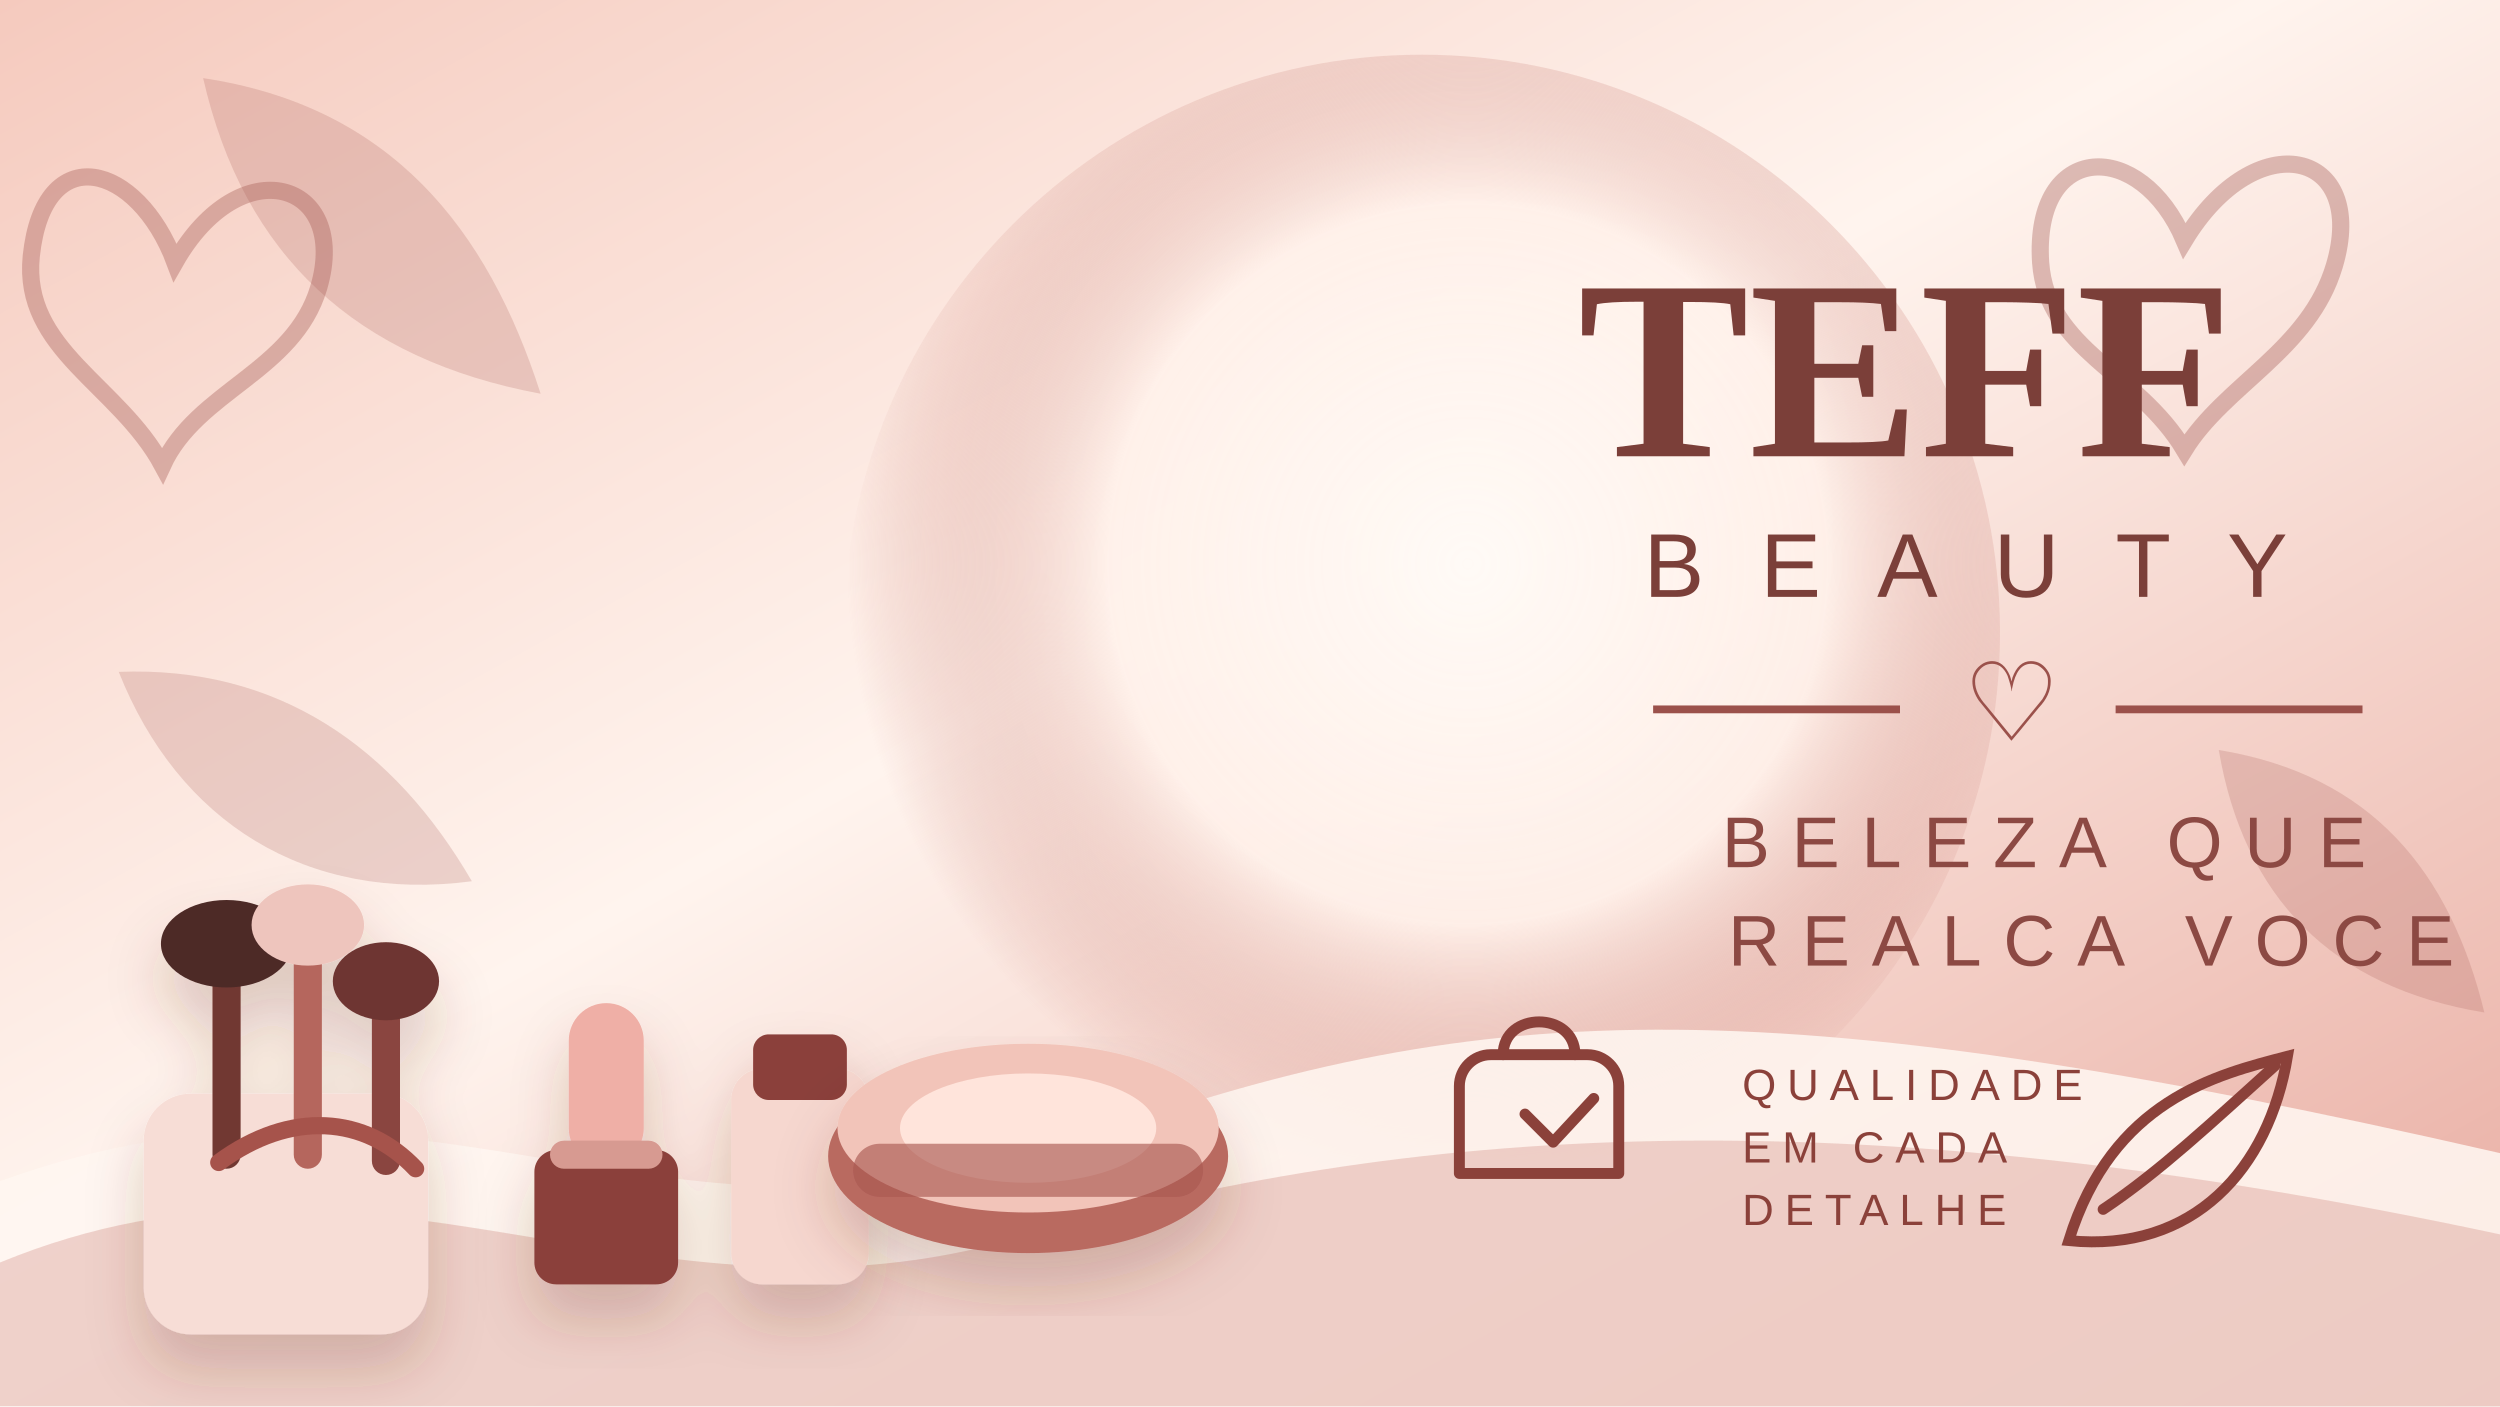
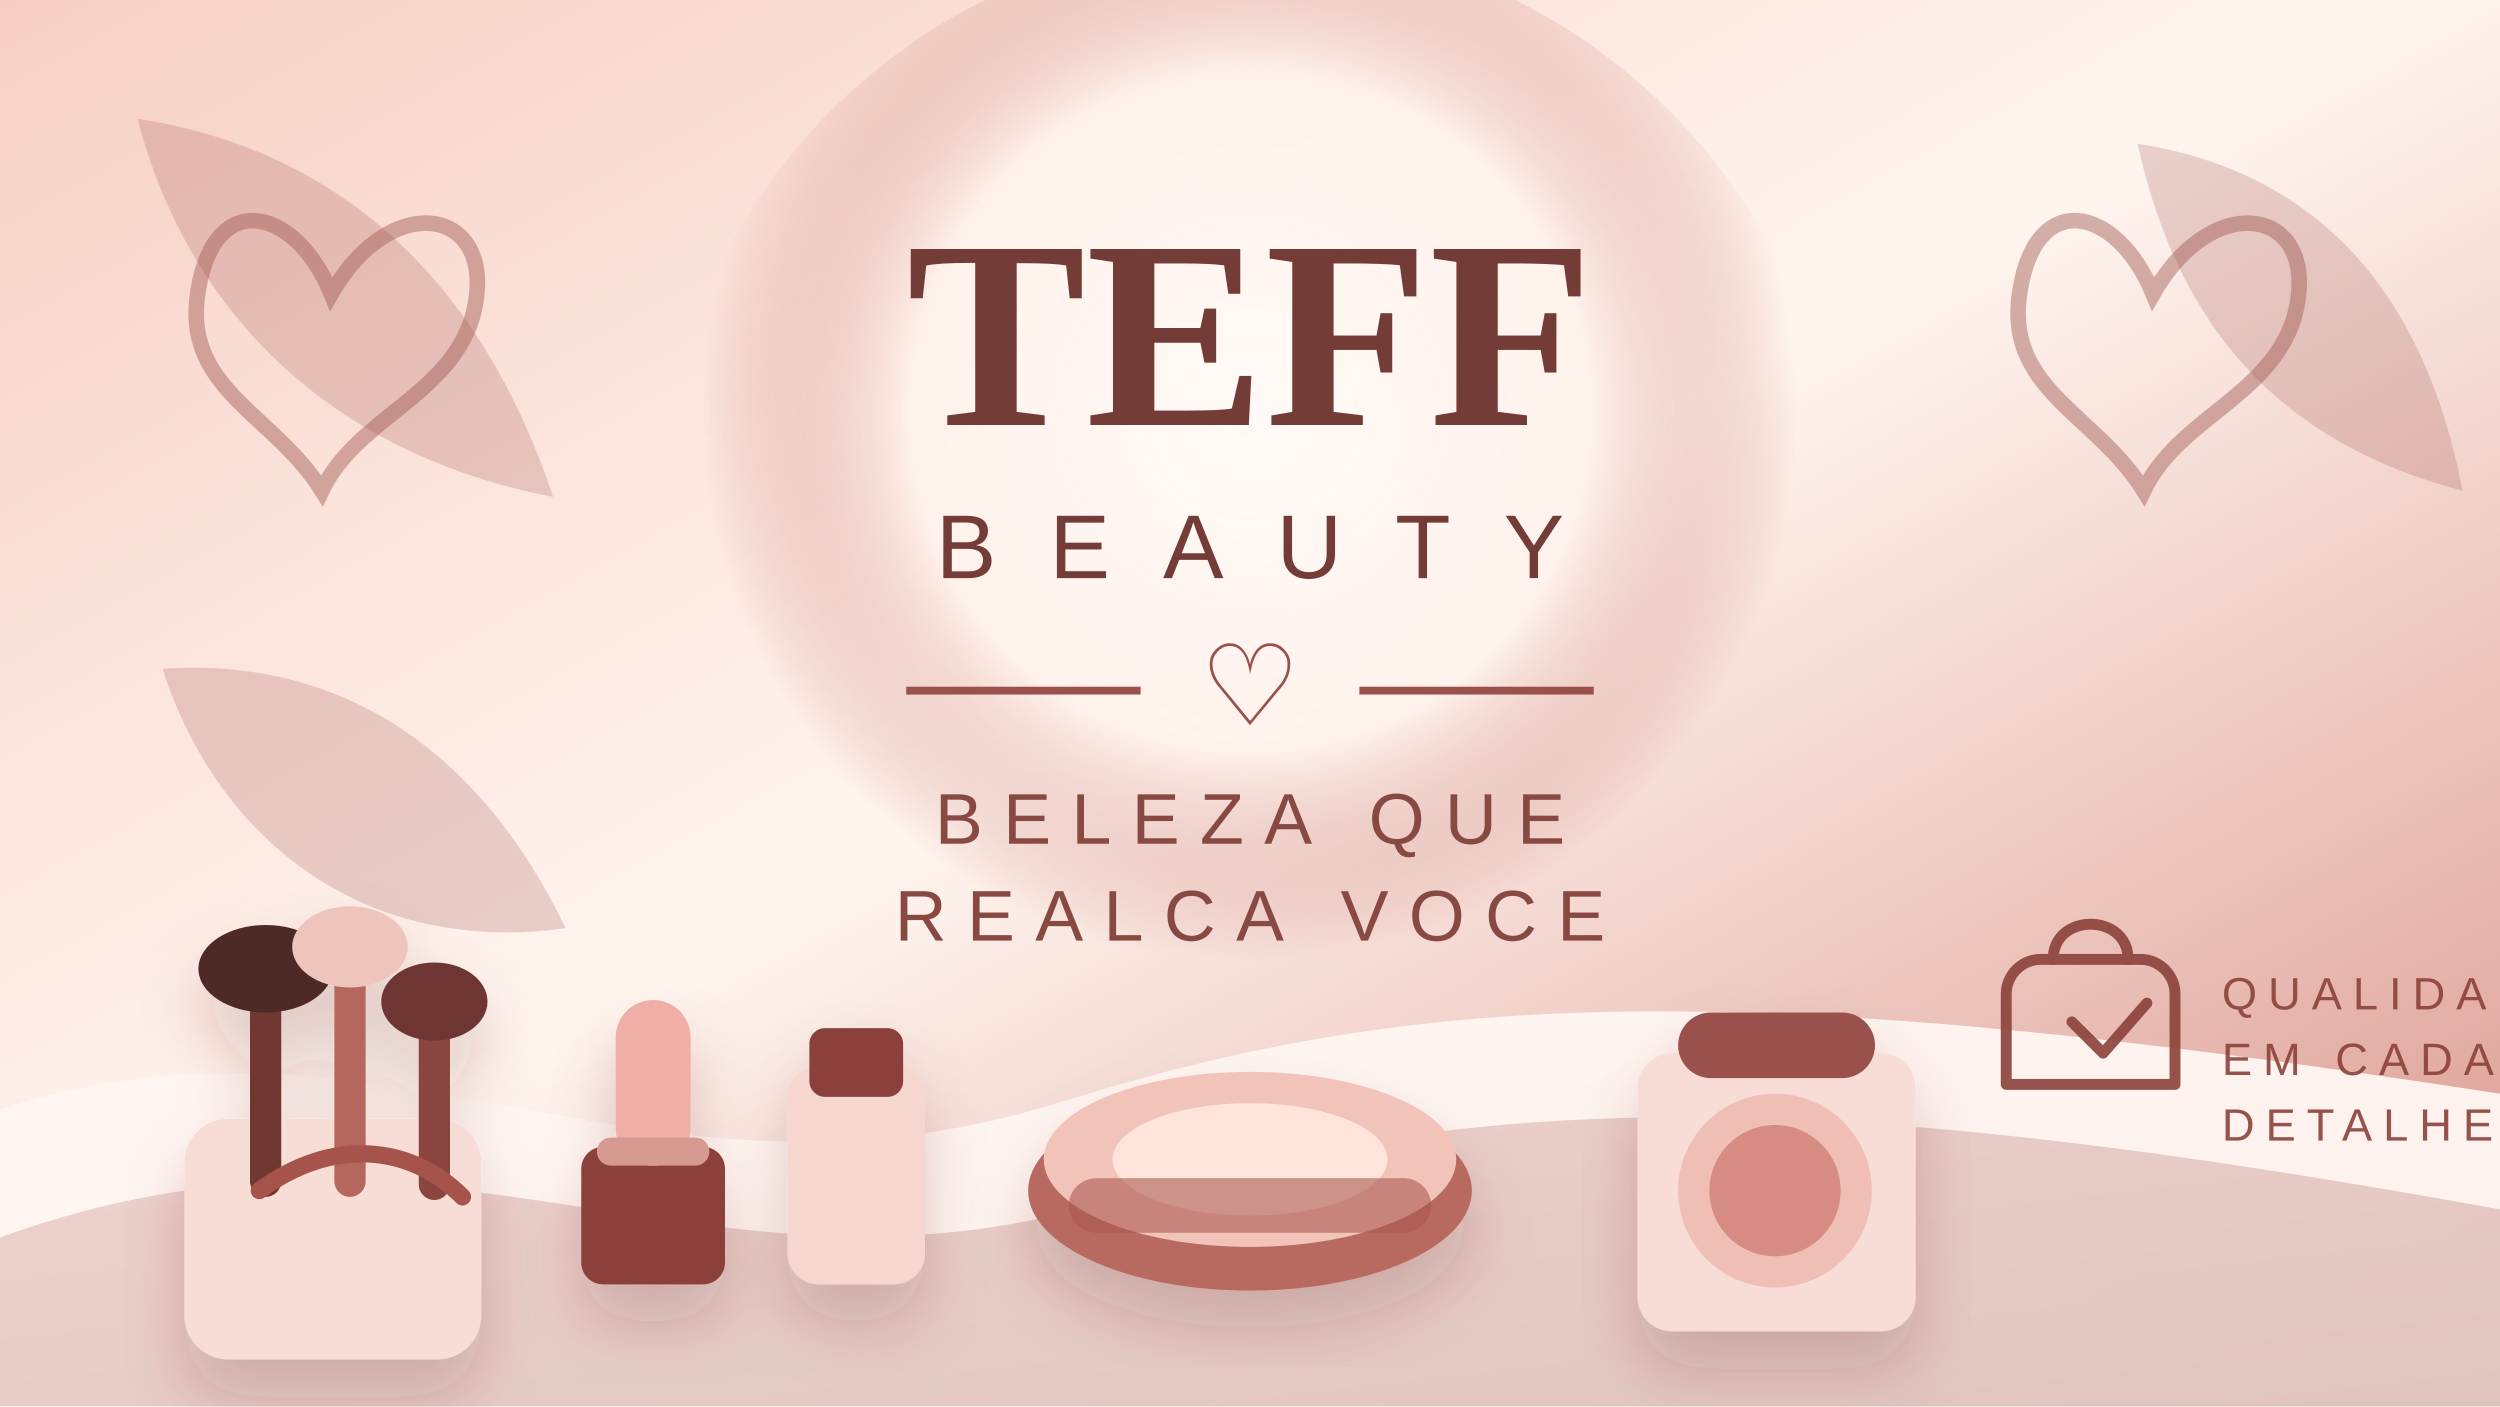
<svg xmlns="http://www.w3.org/2000/svg" viewBox="0 0 1600 900" role="img" aria-label="Vitrine Teff Beauty">
  <defs>
    <linearGradient id="bg" x1="0" y1="0" x2="1" y2="1">
-       <stop offset="0" stop-color="#f5cabe" />
-       <stop offset="0.45" stop-color="#fff4ee" />
-       <stop offset="1" stop-color="#e8aa9f" />
+       <stop offset="0" stop-color="#f6cfc4" />
+       <stop offset="0.48" stop-color="#fff5ef" />
+       <stop offset="1" stop-color="#d9948a" />
    </linearGradient>
-     <radialGradient id="glow" cx="54%" cy="44%" r="54%">
-       <stop offset="0" stop-color="#fffaf6" />
-       <stop offset="0.58" stop-color="#fff1ea" stop-opacity="0.88" />
+     <radialGradient id="halo" cx="50%" cy="40%" r="46%">
+       <stop offset="0" stop-color="#fffaf7" />
+       <stop offset="0.62" stop-color="#fff2ec" stop-opacity="0.92" />
      <stop offset="1" stop-color="#c5756c" stop-opacity="0" />
    </radialGradient>
-     <linearGradient id="rose" x1="0" y1="0" x2="1" y2="1">
-       <stop offset="0" stop-color="#f5c3bb" />
-       <stop offset="1" stop-color="#9a514b" />
+     <linearGradient id="wave" x1="0" y1="0" x2="1" y2="1">
+       <stop offset="0" stop-color="#bf7168" />
+       <stop offset="1" stop-color="#8f4943" />
    </linearGradient>
-     <filter id="shadow" x="-20%" y="-20%" width="140%" height="150%">
-       <feDropShadow dx="0" dy="22" stdDeviation="18" flood-color="#6b302d" flood-opacity="0.22" />
+     <filter id="softShadow" x="-20%" y="-25%" width="140%" height="160%">
+       <feDropShadow dx="0" dy="24" stdDeviation="20" flood-color="#6b302d" flood-opacity="0.20" />
    </filter>
  </defs>
  <rect width="1600" height="900" fill="url(#bg)" />
-   <circle cx="910" cy="405" r="370" fill="url(#glow)" />
-   <path d="M0 756 C270 658 428 824 690 730 C942 640 1120 628 1600 738 L1600 900 L0 900 Z" fill="#fff7f1" opacity="0.86" />
-   <path d="M0 808 C238 710 414 862 652 792 C900 720 1180 700 1600 790 L1600 900 L0 900 Z" fill="#cf877d" opacity="0.33" />
-   <g opacity="0.35" stroke="#9f514a" stroke-width="11" stroke-linecap="round" fill="none">
-     <path d="M1398 154 C1444 78 1516 96 1494 170 C1478 224 1424 246 1398 288 C1368 238 1310 224 1306 168 C1301 90 1370 88 1398 154 Z" />
-     <path d="M112 168 C154 94 224 116 204 184 C188 238 126 250 104 298 C76 246 14 224 20 164 C28 88 88 104 112 168 Z" />
+   <circle cx="800" cy="340" r="380" fill="url(#halo)" />
+   <path d="M0 710 C250 630 410 790 680 705 C910 633 1115 625 1600 700 L1600 900 L0 900 Z" fill="#fff7f2" opacity="0.94" />
+   <path d="M0 792 C280 690 450 845 704 770 C966 692 1190 700 1600 774 L1600 900 L0 900 Z" fill="url(#wave)" opacity="0.27" />
+   <g opacity="0.23" fill="#9f514a">
+     <path d="M88 76 C218 96 308 180 354 318 C218 292 122 206 88 76 Z" />
+     <path d="M1368 92 C1484 110 1552 188 1576 314 C1460 284 1394 210 1368 92 Z" />
+     <path d="M104 428 C224 420 310 486 362 594 C236 612 140 540 104 428 Z" />
  </g>
-   <g opacity="0.2" fill="#9f514a">
-     <path d="M130 50 C250 68 312 146 346 252 C228 230 156 164 130 50 Z" />
-     <path d="M1420 480 C1518 496 1568 558 1590 648 C1492 632 1436 574 1420 480 Z" />
-     <path d="M76 430 C178 426 252 478 302 564 C196 578 114 526 76 430 Z" />
+   <g opacity="0.43" stroke="#9b514b" stroke-width="10" stroke-linecap="round" fill="none">
+     <path d="M212 188 C252 118 322 134 302 204 C286 254 228 268 206 314 C176 266 120 250 126 192 C134 120 188 130 212 188 Z" />
+     <path d="M1378 188 C1418 118 1488 134 1468 204 C1452 254 1394 268 1372 314 C1342 266 1286 250 1292 192 C1300 120 1354 130 1378 188 Z" />
  </g>
-   <g transform="translate(92 570)" filter="url(#shadow)">
-     <rect x="0" y="130" width="182" height="154" rx="30" fill="#f7ddd6" />
-     <rect x="44" y="42" width="18" height="136" rx="9" fill="#713832" />
-     <ellipse cx="53" cy="34" rx="42" ry="28" fill="#4d2927" />
-     <rect x="96" y="26" width="18" height="152" rx="9" fill="#b5665d" />
-     <ellipse cx="105" cy="22" rx="36" ry="26" fill="#eec5bd" />
-     <rect x="146" y="66" width="18" height="116" rx="9" fill="#8a453f" />
-     <ellipse cx="155" cy="58" rx="34" ry="25" fill="#6e3632" />
-     <path d="M48 174 C94 140 142 144 174 178" stroke="#a6534b" stroke-width="11" fill="none" stroke-linecap="round" />
+   <g transform="translate(482 116)">
+     <text x="318" y="156" text-anchor="middle" font-family="Georgia, 'Times New Roman', serif" font-size="172" font-weight="700" fill="#743c36">TEFF</text>
+     <text x="318" y="254" text-anchor="middle" font-family="Arial, sans-serif" font-size="58" letter-spacing="34" fill="#743c36">BEAUTY</text>
+     <line x1="98" y1="326" x2="248" y2="326" stroke="#9b514b" stroke-width="5" />
+     <text x="318" y="348" text-anchor="middle" font-family="Georgia, 'Times New Roman', serif" font-size="72" fill="#9b514b">♡</text>
+     <line x1="388" y1="326" x2="538" y2="326" stroke="#9b514b" stroke-width="5" />
+     <text x="318" y="424" text-anchor="middle" font-family="Arial, sans-serif" font-size="46" letter-spacing="13" fill="#884943">BELEZA QUE</text>
+     <text x="318" y="486" text-anchor="middle" font-family="Arial, sans-serif" font-size="46" letter-spacing="13" fill="#884943">REALCA VOCE</text>
  </g>
-   <g transform="translate(342 642)" filter="url(#shadow)">
-     <rect x="0" y="94" width="92" height="86" rx="14" fill="#8b413a" />
-     <rect x="22" y="0" width="48" height="104" rx="24" fill="#efafa6" />
+   <g transform="translate(118 586)" filter="url(#softShadow)">
+     <rect x="0" y="130" width="190" height="154" rx="28" fill="#f7ddd6" />
+     <rect x="42" y="40" width="20" height="140" rx="10" fill="#713832" />
+     <ellipse cx="52" cy="34" rx="43" ry="28" fill="#4d2927" />
+     <rect x="96" y="24" width="20" height="156" rx="10" fill="#b5665d" />
+     <ellipse cx="106" cy="20" rx="37" ry="26" fill="#eec5bd" />
+     <rect x="150" y="62" width="20" height="120" rx="10" fill="#8a453f" />
+     <ellipse cx="160" cy="55" rx="34" ry="25" fill="#6e3632" />
+     <path d="M48 176 C94 142 144 146 178 180" stroke="#a6534b" stroke-width="11" fill="none" stroke-linecap="round" />
+   </g>
+   <g transform="translate(372 640)" filter="url(#softShadow)">
+     <rect x="0" y="94" width="92" height="88" rx="14" fill="#8b413a" />
+     <rect x="22" y="0" width="48" height="106" rx="24" fill="#efafa6" />
    <rect x="10" y="88" width="72" height="18" rx="9" fill="#d79a91" />
-     <rect x="126" y="42" width="88" height="138" rx="20" fill="#f6d7cf" />
-     <rect x="140" y="20" width="60" height="42" rx="10" fill="#8b413a" />
+     <rect x="132" y="42" width="88" height="140" rx="20" fill="#f6d7cf" />
+     <rect x="146" y="18" width="60" height="44" rx="10" fill="#8b413a" />
  </g>
-   <g transform="translate(530 620)" filter="url(#shadow)">
-     <ellipse cx="128" cy="120" rx="128" ry="62" fill="#b96a61" />
-     <ellipse cx="128" cy="102" rx="122" ry="54" fill="#f2c4b9" />
-     <ellipse cx="128" cy="102" rx="82" ry="35" fill="#ffe4db" />
-     <rect x="16" y="112" width="224" height="34" rx="17" fill="#a95750" opacity="0.64" />
+   <g transform="translate(654 642)" filter="url(#softShadow)">
+     <ellipse cx="146" cy="120" rx="142" ry="64" fill="#b96a61" />
+     <ellipse cx="146" cy="100" rx="132" ry="56" fill="#f2c4b9" />
+     <ellipse cx="146" cy="100" rx="88" ry="36" fill="#ffe4db" />
+     <rect x="30" y="112" width="232" height="35" rx="18" fill="#a95750" opacity="0.58" />
  </g>
-   <g transform="translate(1010 150)">
-     <text x="0" y="142" font-family="Georgia, 'Times New Roman', serif" font-size="164" font-weight="700" fill="#7b3f39">TEFF</text>
-     <text x="42" y="232" font-family="Arial, sans-serif" font-size="58" letter-spacing="36" fill="#7b3f39">BEAUTY</text>
-     <line x1="48" y1="304" x2="206" y2="304" stroke="#9b514b" stroke-width="5" />
-     <text x="246" y="324" font-family="Georgia, 'Times New Roman', serif" font-size="70" fill="#9b514b">♡</text>
-     <line x1="344" y1="304" x2="502" y2="304" stroke="#9b514b" stroke-width="5" />
-     <text x="92" y="405" font-family="Arial, sans-serif" font-size="46" letter-spacing="14" fill="#8c4943">BELEZA QUE</text>
-     <text x="96" y="468" font-family="Arial, sans-serif" font-size="46" letter-spacing="14" fill="#8c4943">REALCA VOCE</text>
+   <g transform="translate(1048 616)" filter="url(#softShadow)">
+     <rect x="0" y="58" width="178" height="178" rx="22" fill="#f8ddd6" />
+     <circle cx="88" cy="146" r="62" fill="#efbeb5" />
+     <circle cx="88" cy="146" r="42" fill="#d68c83" />
+     <rect x="26" y="32" width="126" height="42" rx="21" fill="#9b514b" />
  </g>
-   <g transform="translate(934 675)" fill="none" stroke="#8b413a" stroke-width="7" stroke-linecap="round" stroke-linejoin="round">
-     <path d="M0 76 L0 20 C0 9 9 0 20 0 L82 0 C93 0 102 9 102 20 L102 76 Z" />
-     <path d="M28 0 C28 -28 74 -28 74 0" />
-     <path d="M42 38 L60 56 L86 28" />
-   </g>
-   <g transform="translate(1115 664)" fill="#8b413a" font-family="Arial, sans-serif" font-size="28" letter-spacing="7">
-     <text x="0" y="40">QUALIDADE</text>
-     <text x="0" y="80">EM CADA</text>
-     <text x="0" y="120">DETALHE</text>
-   </g>
-   <g transform="translate(1310 676)" fill="none" stroke="#8b413a" stroke-width="7" stroke-linecap="round">
-     <path d="M14 118 C42 28 108 12 154 0 C142 72 94 126 14 118 Z" />
-     <path d="M36 98 C72 74 106 42 146 6" />
+   <g transform="translate(1284 614)" fill="none" stroke="#8b413a" stroke-width="7" stroke-linecap="round" stroke-linejoin="round" opacity="0.9">
+     <path d="M0 80 L0 22 C0 10 10 0 22 0 L86 0 C98 0 108 10 108 22 L108 80 Z" />
+     <path d="M30 0 C30 -30 78 -30 78 0" />
+     <path d="M42 40 L62 60 L90 28" />
+     <text x="138" y="32" font-family="Arial, sans-serif" font-size="29" letter-spacing="7" fill="#8b413a" stroke="none">QUALIDADE</text>
+     <text x="138" y="74" font-family="Arial, sans-serif" font-size="29" letter-spacing="7" fill="#8b413a" stroke="none">EM CADA</text>
+     <text x="138" y="116" font-family="Arial, sans-serif" font-size="29" letter-spacing="7" fill="#8b413a" stroke="none">DETALHE</text>
  </g>
</svg>
